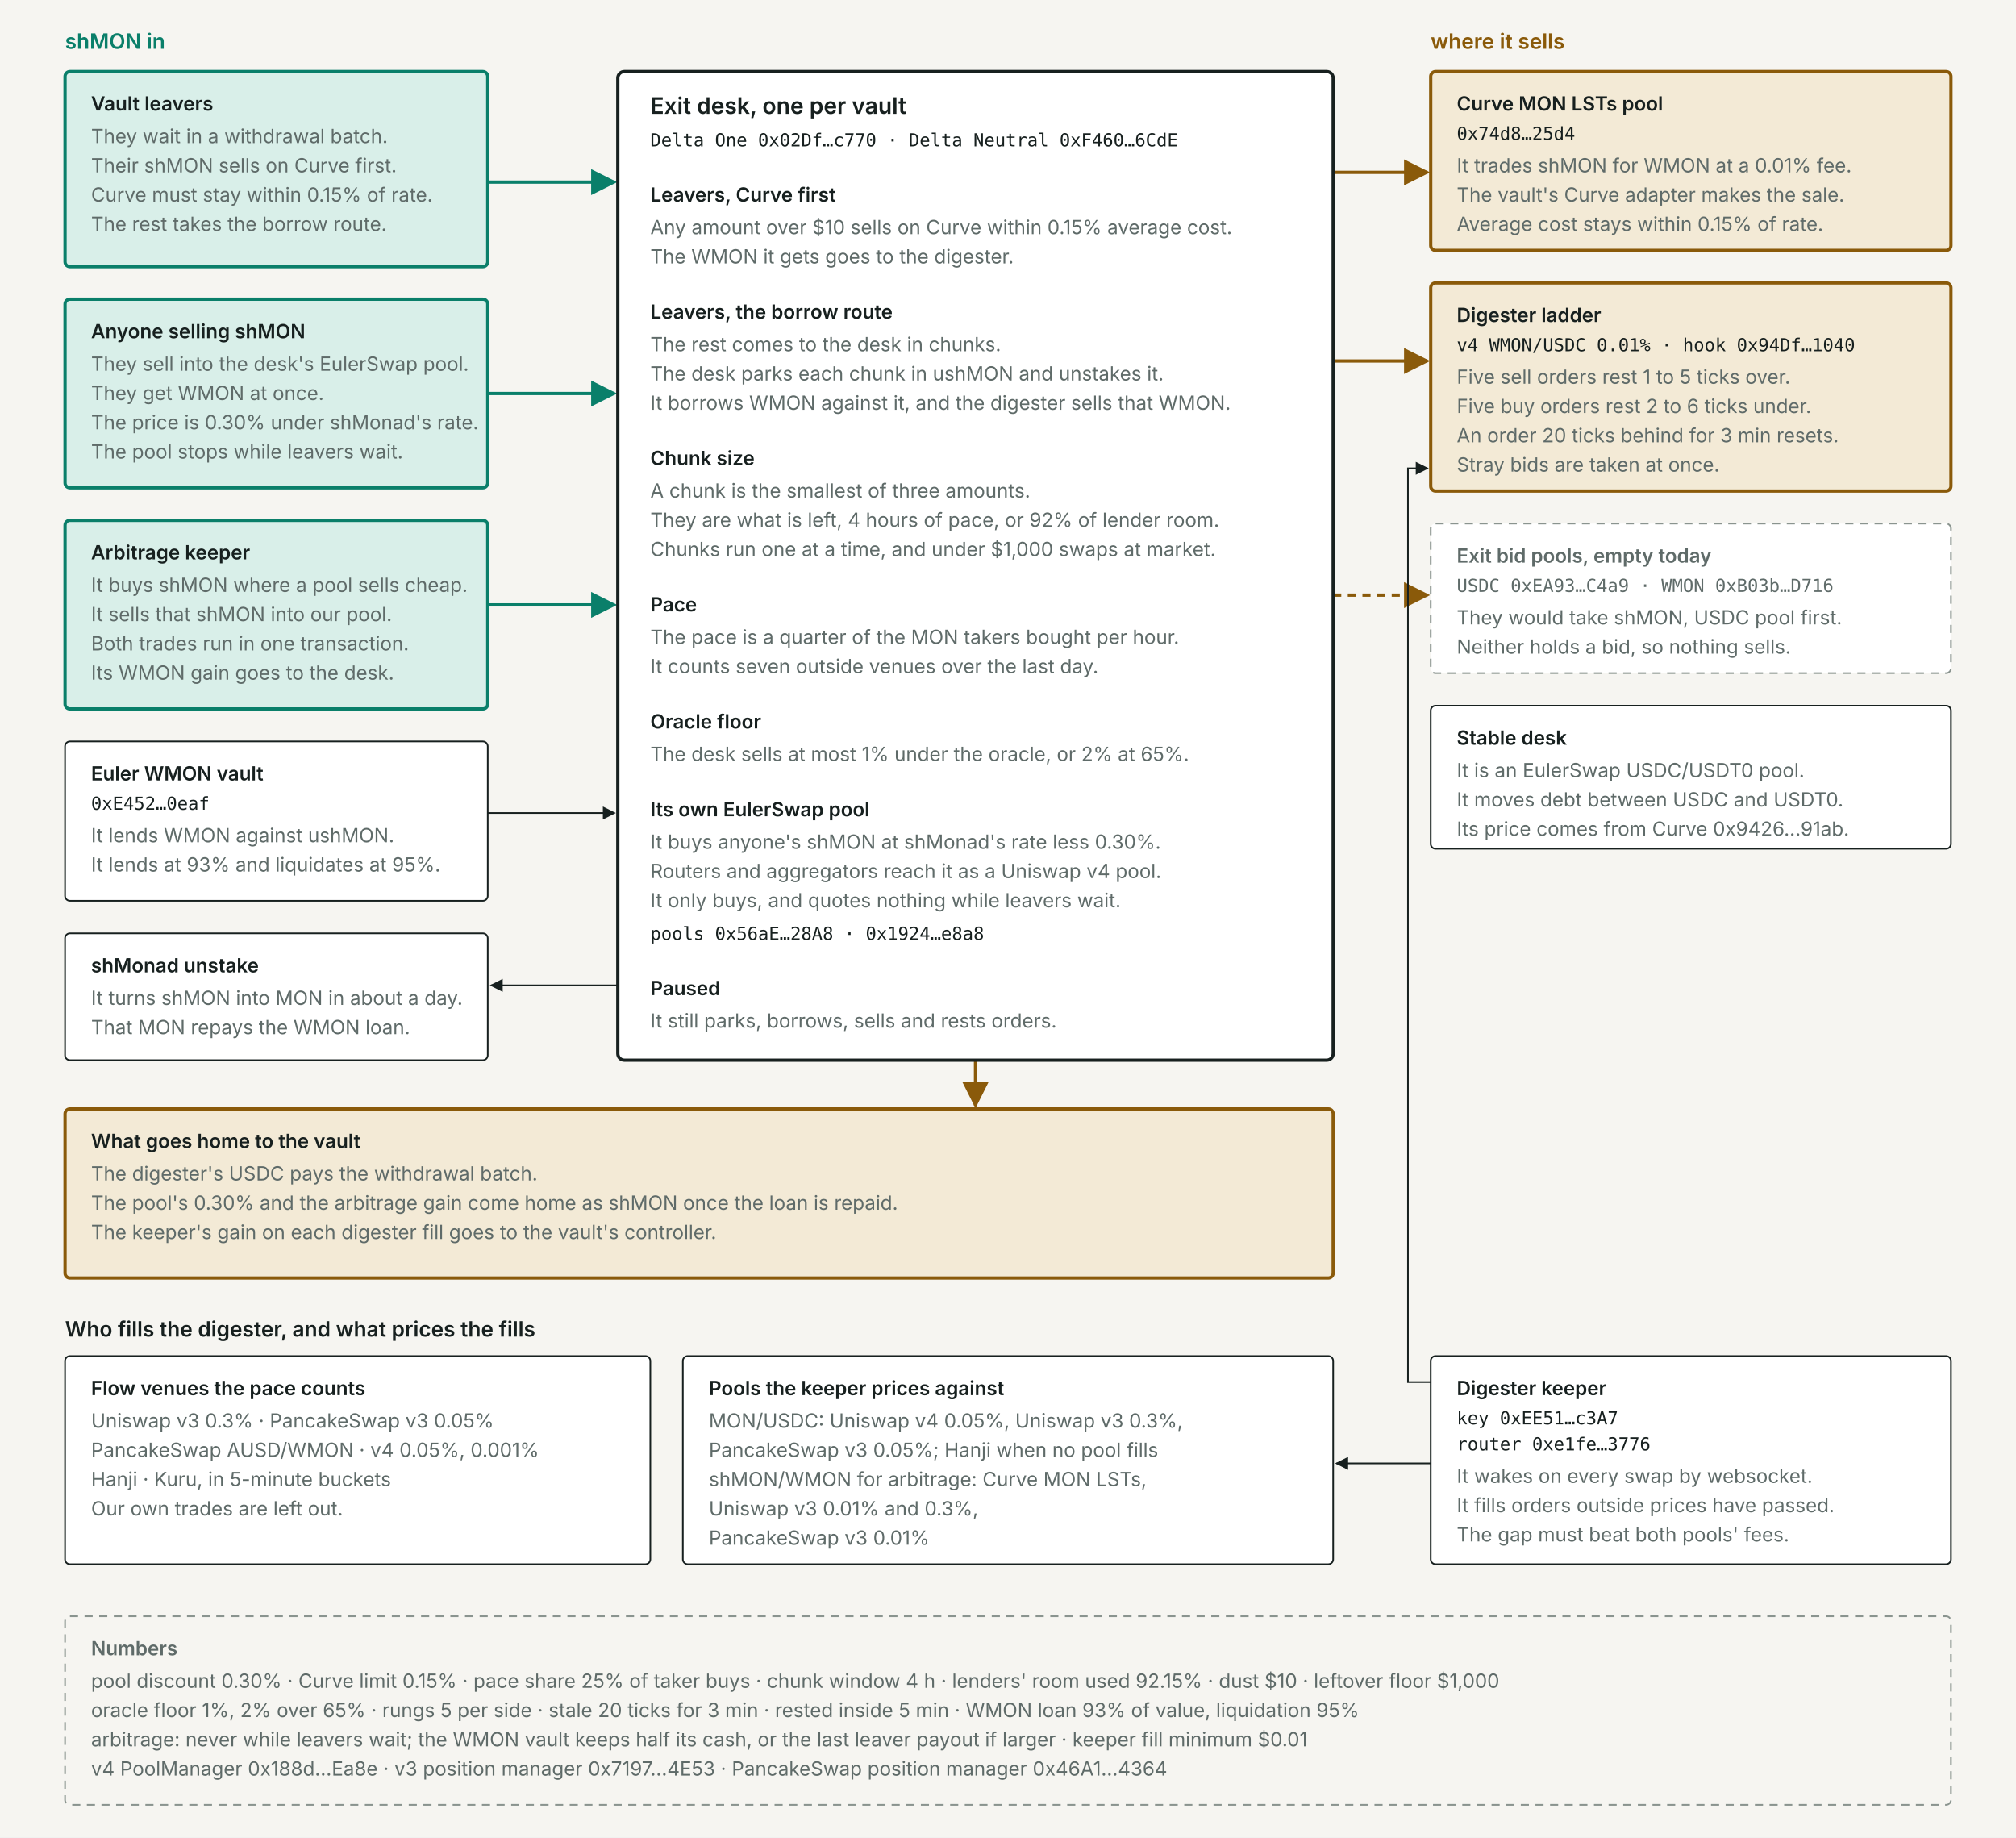
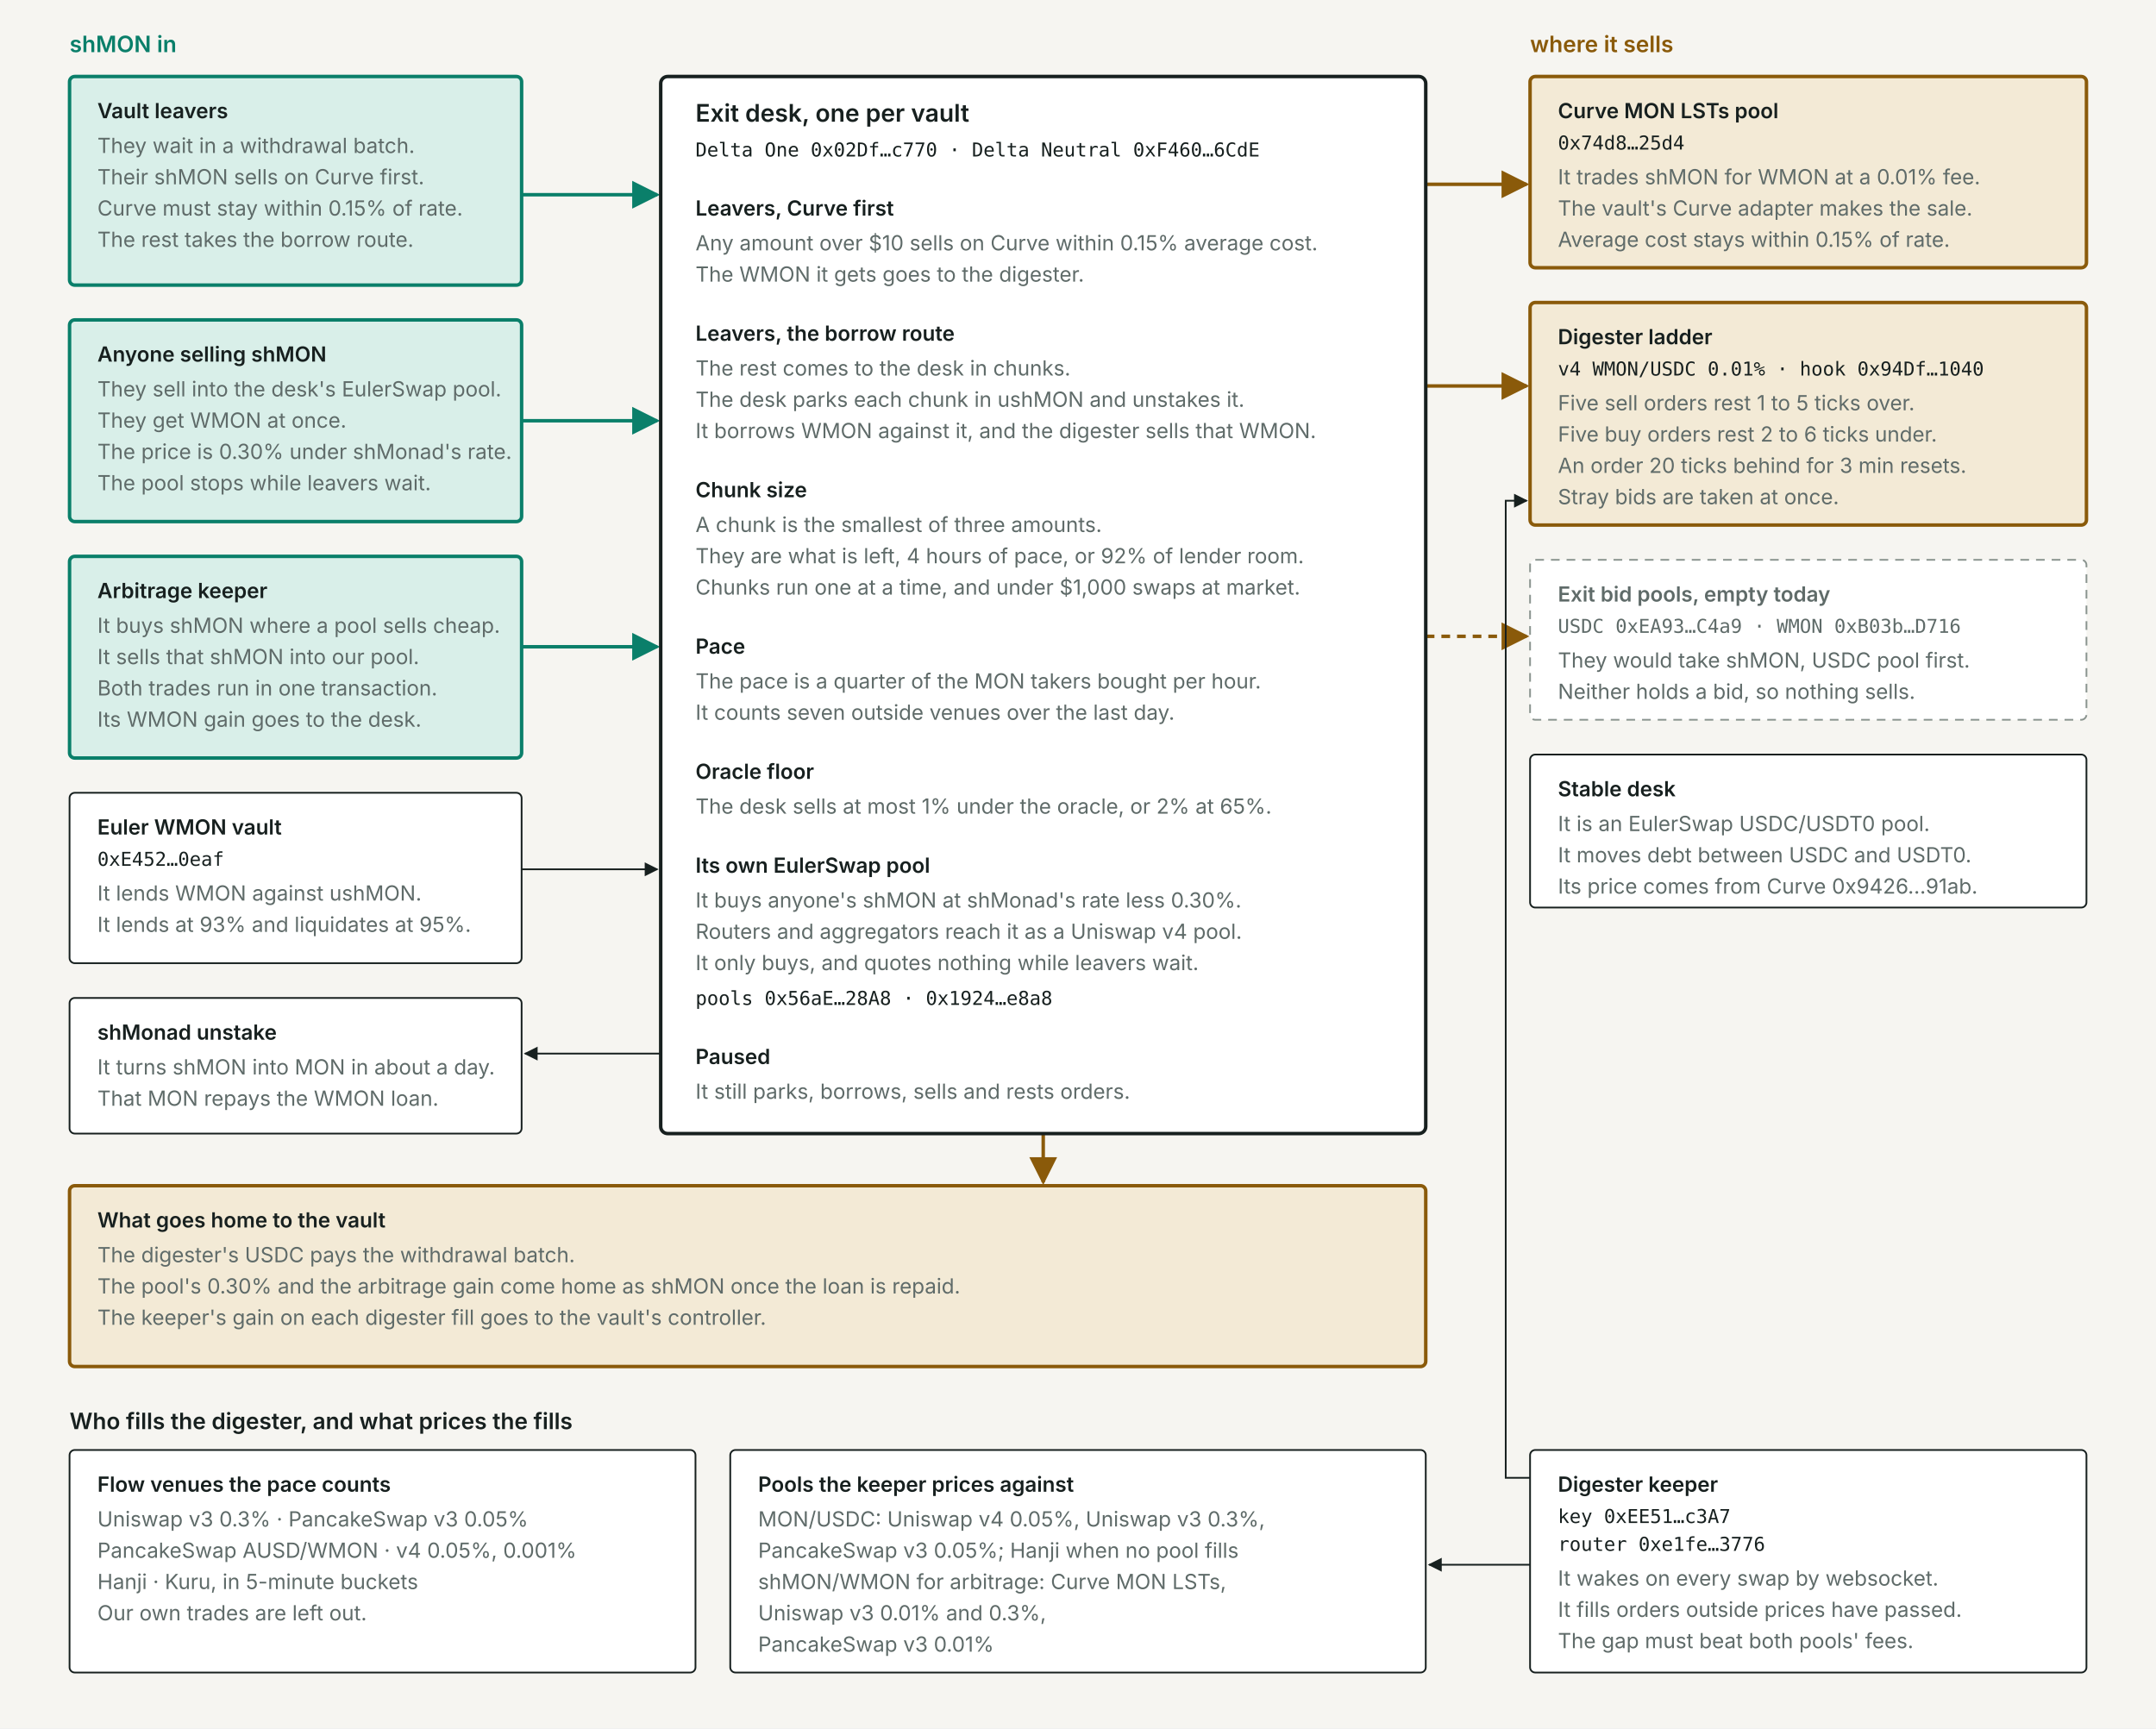
- <svg xmlns="http://www.w3.org/2000/svg" width="1240" height="1130" viewBox="0 0 1240 1130" role="img" aria-label="The exit desk takes shMON from the vault's leavers, from anyone selling into its EulerSwap pool and from the arbitrage keeper; leavers' shMON sells on Curve first, the rest goes the borrow route through the WMON vault and shMonad's one-day unstake; the desk sells WMON for USDC through its digester ladder, which the keeper fills against outside pools." style="color:#17201f">
-   <rect x="0" y="0" width="1240" height="1130" fill="#f6f5f1" />
+ <svg xmlns="http://www.w3.org/2000/svg" width="1240" height="994" viewBox="0 0 1240 994" role="img" aria-label="The exit desk takes shMON from the vault's leavers, from anyone selling into its EulerSwap pool and from the arbitrage keeper; leavers' shMON sells on Curve first, the rest goes the borrow route through the WMON vault and shMonad's one-day unstake; the desk sells WMON for USDC through its digester ladder, which the keeper fills against outside pools." style="color:#17201f">
+   <rect x="0" y="0" width="1240" height="994" fill="#f6f5f1" />
  <defs>
    <marker id="arrow" viewBox="0 0 10 10" refX="9" refY="5" markerWidth="8" markerHeight="8" orient="auto-start-reverse">
      <path d="M0,0 L10,5 L0,10 z" fill="#17201f" />
    </marker>
    <marker id="arrow-in" viewBox="0 0 10 10" refX="9" refY="5" markerWidth="8" markerHeight="8" orient="auto-start-reverse">
      <path d="M0,0 L10,5 L0,10 z" fill="#0a7f6a" />
    </marker>
    <marker id="arrow-out" viewBox="0 0 10 10" refX="9" refY="5" markerWidth="8" markerHeight="8" orient="auto-start-reverse">
      <path d="M0,0 L10,5 L0,10 z" fill="#8a5a0a" />
    </marker>
  </defs>
  <g font-family="IBM Plex Sans, system-ui, -apple-system, Segoe UI, sans-serif" font-size="12" fill="#17201f">
    <g>
      <line x1="300" y1="112" x2="378" y2="112" stroke="#0a7f6a" stroke-width="2" marker-end="url(#arrow-in)" />
      <line x1="300" y1="242" x2="378" y2="242" stroke="#0a7f6a" stroke-width="2" marker-end="url(#arrow-in)" />
      <line x1="300" y1="372" x2="378" y2="372" stroke="#0a7f6a" stroke-width="2" marker-end="url(#arrow-in)" />
      <line x1="300" y1="500" x2="378" y2="500" stroke="#17201f" marker-end="url(#arrow)" />
      <line x1="380" y1="606" x2="302" y2="606" stroke="#17201f" marker-end="url(#arrow)" />
      <line x1="820" y1="106" x2="878" y2="106" stroke="#8a5a0a" stroke-width="2" marker-end="url(#arrow-out)" />
      <line x1="820" y1="222" x2="878" y2="222" stroke="#8a5a0a" stroke-width="2" marker-end="url(#arrow-out)" />
      <line x1="820" y1="366" x2="878" y2="366" stroke="#8a5a0a" stroke-width="2" stroke-dasharray="5 4" marker-end="url(#arrow-out)" />
      <line x1="600" y1="652" x2="600" y2="680" stroke="#8a5a0a" stroke-width="2" marker-end="url(#arrow-out)" />
      <path d="M880,850 H866 V288 H878" fill="none" stroke="#17201f" marker-end="url(#arrow)" />
      <line x1="880" y1="900" x2="822" y2="900" stroke="#17201f" marker-end="url(#arrow)" />
    </g>
    <text x="40" y="30" font-weight="600" font-size="13" fill="#0a7f6a">shMON in</text>
    <rect x="40" y="44" width="260" height="120" rx="3" fill="#d9efe9" stroke="#0a7f6a" stroke-width="2" />
    <text x="56" y="68" font-weight="600">Vault leavers</text>
    <text x="56" y="88" fill="#5f6b69">They wait in a withdrawal batch.</text>
    <text x="56" y="106" fill="#5f6b69">Their shMON sells on Curve first.</text>
    <text x="56" y="124" fill="#5f6b69">Curve must stay within 0.15% of rate.</text>
    <text x="56" y="142" fill="#5f6b69">The rest takes the borrow route.</text>
    <rect x="40" y="184" width="260" height="116" rx="3" fill="#d9efe9" stroke="#0a7f6a" stroke-width="2" />
    <text x="56" y="208" font-weight="600">Anyone selling shMON</text>
    <text x="56" y="228" fill="#5f6b69">They sell into the desk's EulerSwap pool.</text>
    <text x="56" y="246" fill="#5f6b69">They get WMON at once.</text>
    <text x="56" y="264" fill="#5f6b69">The price is 0.30% under shMonad's rate.</text>
    <text x="56" y="282" fill="#5f6b69">The pool stops while leavers wait.</text>
    <rect x="40" y="320" width="260" height="116" rx="3" fill="#d9efe9" stroke="#0a7f6a" stroke-width="2" />
    <text x="56" y="344" font-weight="600">Arbitrage keeper</text>
    <text x="56" y="364" fill="#5f6b69">It buys shMON where a pool sells cheap.</text>
    <text x="56" y="382" fill="#5f6b69">It sells that shMON into our pool.</text>
    <text x="56" y="400" fill="#5f6b69">Both trades run in one transaction.</text>
    <text x="56" y="418" fill="#5f6b69">Its WMON gain goes to the desk.</text>
    <rect x="40" y="456" width="260" height="98" rx="3" fill="#ffffff" stroke="#17201f" />
    <text x="56" y="480" font-weight="600">Euler WMON vault</text>
    <text x="56" y="498" font-family="IBM Plex Mono, Menlo, monospace" font-size="11">0xE452…0eaf</text>
    <text x="56" y="518" fill="#5f6b69">It lends WMON against ushMON.</text>
    <text x="56" y="536" fill="#5f6b69">It lends at 93% and liquidates at 95%.</text>
    <rect x="40" y="574" width="260" height="78" rx="3" fill="#ffffff" stroke="#17201f" />
    <text x="56" y="598" font-weight="600">shMonad unstake</text>
    <text x="56" y="618" fill="#5f6b69">It turns shMON into MON in about a day.</text>
    <text x="56" y="636" fill="#5f6b69">That MON repays the WMON loan.</text>
    <rect x="380" y="44" width="440" height="608" rx="4" fill="#ffffff" stroke="#17201f" stroke-width="2" />
    <text x="400" y="70" font-weight="600" font-size="14">Exit desk, one per vault</text>
    <text x="400" y="90" font-family="IBM Plex Mono, Menlo, monospace" font-size="11">Delta One 0x02Df…c770 · Delta Neutral 0xF460…6CdE</text>
    <text x="400" y="124" font-weight="600" font-size="12">Leavers, Curve first</text>
    <text x="400" y="144" fill="#5f6b69">Any amount over $10 sells on Curve within 0.15% average cost.</text>
    <text x="400" y="162" fill="#5f6b69">The WMON it gets goes to the digester.</text>
    <text x="400" y="196" font-weight="600" font-size="12">Leavers, the borrow route</text>
    <text x="400" y="216" fill="#5f6b69">The rest comes to the desk in chunks.</text>
    <text x="400" y="234" fill="#5f6b69">The desk parks each chunk in ushMON and unstakes it.</text>
    <text x="400" y="252" fill="#5f6b69">It borrows WMON against it, and the digester sells that WMON.</text>
    <text x="400" y="286" font-weight="600" font-size="12">Chunk size</text>
    <text x="400" y="306" fill="#5f6b69">A chunk is the smallest of three amounts.</text>
    <text x="400" y="324" fill="#5f6b69">They are what is left, 4 hours of pace, or 92% of lender room.</text>
    <text x="400" y="342" fill="#5f6b69">Chunks run one at a time, and under $1,000 swaps at market.</text>
    <text x="400" y="376" font-weight="600" font-size="12">Pace</text>
    <text x="400" y="396" fill="#5f6b69">The pace is a quarter of the MON takers bought per hour.</text>
    <text x="400" y="414" fill="#5f6b69">It counts seven outside venues over the last day.</text>
    <text x="400" y="448" font-weight="600" font-size="12">Oracle floor</text>
    <text x="400" y="468" fill="#5f6b69">The desk sells at most 1% under the oracle, or 2% at 65%.</text>
    <text x="400" y="502" font-weight="600" font-size="12">Its own EulerSwap pool</text>
    <text x="400" y="522" fill="#5f6b69">It buys anyone's shMON at shMonad's rate less 0.30%.</text>
    <text x="400" y="540" fill="#5f6b69">Routers and aggregators reach it as a Uniswap v4 pool.</text>
    <text x="400" y="558" fill="#5f6b69">It only buys, and quotes nothing while leavers wait.</text>
    <text x="400" y="578" font-family="IBM Plex Mono, Menlo, monospace" font-size="11">pools 0x56aE…28A8 · 0x1924…e8a8</text>
    <text x="400" y="612" font-weight="600" font-size="12">Paused</text>
    <text x="400" y="632" fill="#5f6b69">It still parks, borrows, sells and rests orders.</text>
    <text x="880" y="30" font-weight="600" font-size="13" fill="#8a5a0a">where it sells</text>
    <rect x="880" y="44" width="320" height="110" rx="3" fill="#f3ead6" stroke="#8a5a0a" stroke-width="2" />
    <text x="896" y="68" font-weight="600">Curve MON LSTs pool</text>
    <text x="896" y="86" font-family="IBM Plex Mono, Menlo, monospace" font-size="11">0x74d8…25d4</text>
    <text x="896" y="106" fill="#5f6b69">It trades shMON for WMON at a 0.01% fee.</text>
    <text x="896" y="124" fill="#5f6b69">The vault's Curve adapter makes the sale.</text>
    <text x="896" y="142" fill="#5f6b69">Average cost stays within 0.15% of rate.</text>
    <rect x="880" y="174" width="320" height="128" rx="3" fill="#f3ead6" stroke="#8a5a0a" stroke-width="2" />
    <text x="896" y="198" font-weight="600">Digester ladder</text>
    <text x="896" y="216" font-family="IBM Plex Mono, Menlo, monospace" font-size="11">v4 WMON/USDC 0.01% · hook 0x94Df…1040</text>
    <text x="896" y="236" fill="#5f6b69">Five sell orders rest 1 to 5 ticks over.</text>
    <text x="896" y="254" fill="#5f6b69">Five buy orders rest 2 to 6 ticks under.</text>
    <text x="896" y="272" fill="#5f6b69">An order 20 ticks behind for 3 min resets.</text>
    <text x="896" y="290" fill="#5f6b69">Stray bids are taken at once.</text>
    <rect x="880" y="322" width="320" height="92" rx="3" fill="#ffffff" stroke="#8a948f" stroke-dasharray="5 4" />
    <text x="896" y="346" font-weight="600" fill="#5f6b69">Exit bid pools, empty today</text>
    <text x="896" y="364" font-family="IBM Plex Mono, Menlo, monospace" font-size="11" fill="#5f6b69">USDC 0xEA93…C4a9 · WMON 0xB03b…D716</text>
    <text x="896" y="384" fill="#5f6b69">They would take shMON, USDC pool first.</text>
    <text x="896" y="402" fill="#5f6b69">Neither holds a bid, so nothing sells.</text>
    <rect x="880" y="434" width="320" height="88" rx="3" fill="#ffffff" stroke="#17201f" />
    <text x="896" y="458" font-weight="600">Stable desk</text>
    <text x="896" y="478" fill="#5f6b69">It is an EulerSwap USDC/USDT0 pool.</text>
    <text x="896" y="496" fill="#5f6b69">It moves debt between USDC and USDT0.</text>
    <text x="896" y="514" fill="#5f6b69">Its price comes from Curve 0x9426…91ab.</text>
    <rect x="40" y="682" width="780" height="104" rx="3" fill="#f3ead6" stroke="#8a5a0a" stroke-width="2" />
    <text x="56" y="706" font-weight="600">What goes home to the vault</text>
    <text x="56" y="726" fill="#5f6b69">The digester's USDC pays the withdrawal batch.</text>
    <text x="56" y="744" fill="#5f6b69">The pool's 0.30% and the arbitrage gain come home as shMON once the loan is repaid.</text>
    <text x="56" y="762" fill="#5f6b69">The keeper's gain on each digester fill goes to the vault's controller.</text>
    <text x="40" y="822" font-weight="600" font-size="13">Who fills the digester, and what prices the fills</text>
    <rect x="40" y="834" width="360" height="128" rx="3" fill="#ffffff" stroke="#17201f" />
    <text x="56" y="858" font-weight="600">Flow venues the pace counts</text>
    <text x="56" y="878" fill="#5f6b69">Uniswap v3 0.3% · PancakeSwap v3 0.05%</text>
    <text x="56" y="896" fill="#5f6b69">PancakeSwap AUSD/WMON · v4 0.05%, 0.001%</text>
    <text x="56" y="914" fill="#5f6b69">Hanji · Kuru, in 5-minute buckets</text>
    <text x="56" y="932" fill="#5f6b69">Our own trades are left out.</text>
    <rect x="420" y="834" width="400" height="128" rx="3" fill="#ffffff" stroke="#17201f" />
    <text x="436" y="858" font-weight="600">Pools the keeper prices against</text>
    <text x="436" y="878" fill="#5f6b69">MON/USDC: Uniswap v4 0.05%, Uniswap v3 0.3%,</text>
    <text x="436" y="896" fill="#5f6b69">PancakeSwap v3 0.05%; Hanji when no pool fills</text>
    <text x="436" y="914" fill="#5f6b69">shMON/WMON for arbitrage: Curve MON LSTs,</text>
    <text x="436" y="932" fill="#5f6b69">Uniswap v3 0.01% and 0.3%,</text>
    <text x="436" y="950" fill="#5f6b69">PancakeSwap v3 0.01%</text>
    <rect x="880" y="834" width="320" height="128" rx="3" fill="#ffffff" stroke="#17201f" />
    <text x="896" y="858" font-weight="600">Digester keeper</text>
    <text x="896" y="876" font-family="IBM Plex Mono, Menlo, monospace" font-size="11">key 0xEE51…c3A7</text>
    <text x="896" y="892" font-family="IBM Plex Mono, Menlo, monospace" font-size="11">router 0xe1fe…3776</text>
    <text x="896" y="912" fill="#5f6b69">It wakes on every swap by websocket.</text>
    <text x="896" y="930" fill="#5f6b69">It fills orders outside prices have passed.</text>
    <text x="896" y="948" fill="#5f6b69">The gap must beat both pools' fees.</text>
-     <rect x="40" y="994" width="1160" height="116" rx="3" fill="none" stroke="#8a948f" stroke-dasharray="5 4" />
-     <text x="56" y="1018" font-weight="600" fill="#5f6b69">Numbers</text>
-     <text x="56" y="1038" fill="#5f6b69">pool discount 0.30% · Curve limit 0.15% · pace share 25% of taker buys · chunk window 4 h · lenders' room used 92.15% · dust $10 · leftover floor $1,000</text>
-     <text x="56" y="1056" fill="#5f6b69">oracle floor 1%, 2% over 65% · rungs 5 per side · stale 20 ticks for 3 min · rested inside 5 min · WMON loan 93% of value, liquidation 95%</text>
-     <text x="56" y="1074" fill="#5f6b69">arbitrage: never while leavers wait; the WMON vault keeps half its cash, or the last leaver payout if larger · keeper fill minimum $0.01</text>
-     <text x="56" y="1092" fill="#5f6b69">v4 PoolManager 0x188d…Ea8e · v3 position manager 0x7197…4E53 · PancakeSwap position manager 0x46A1…4364</text>
  </g>
</svg>
